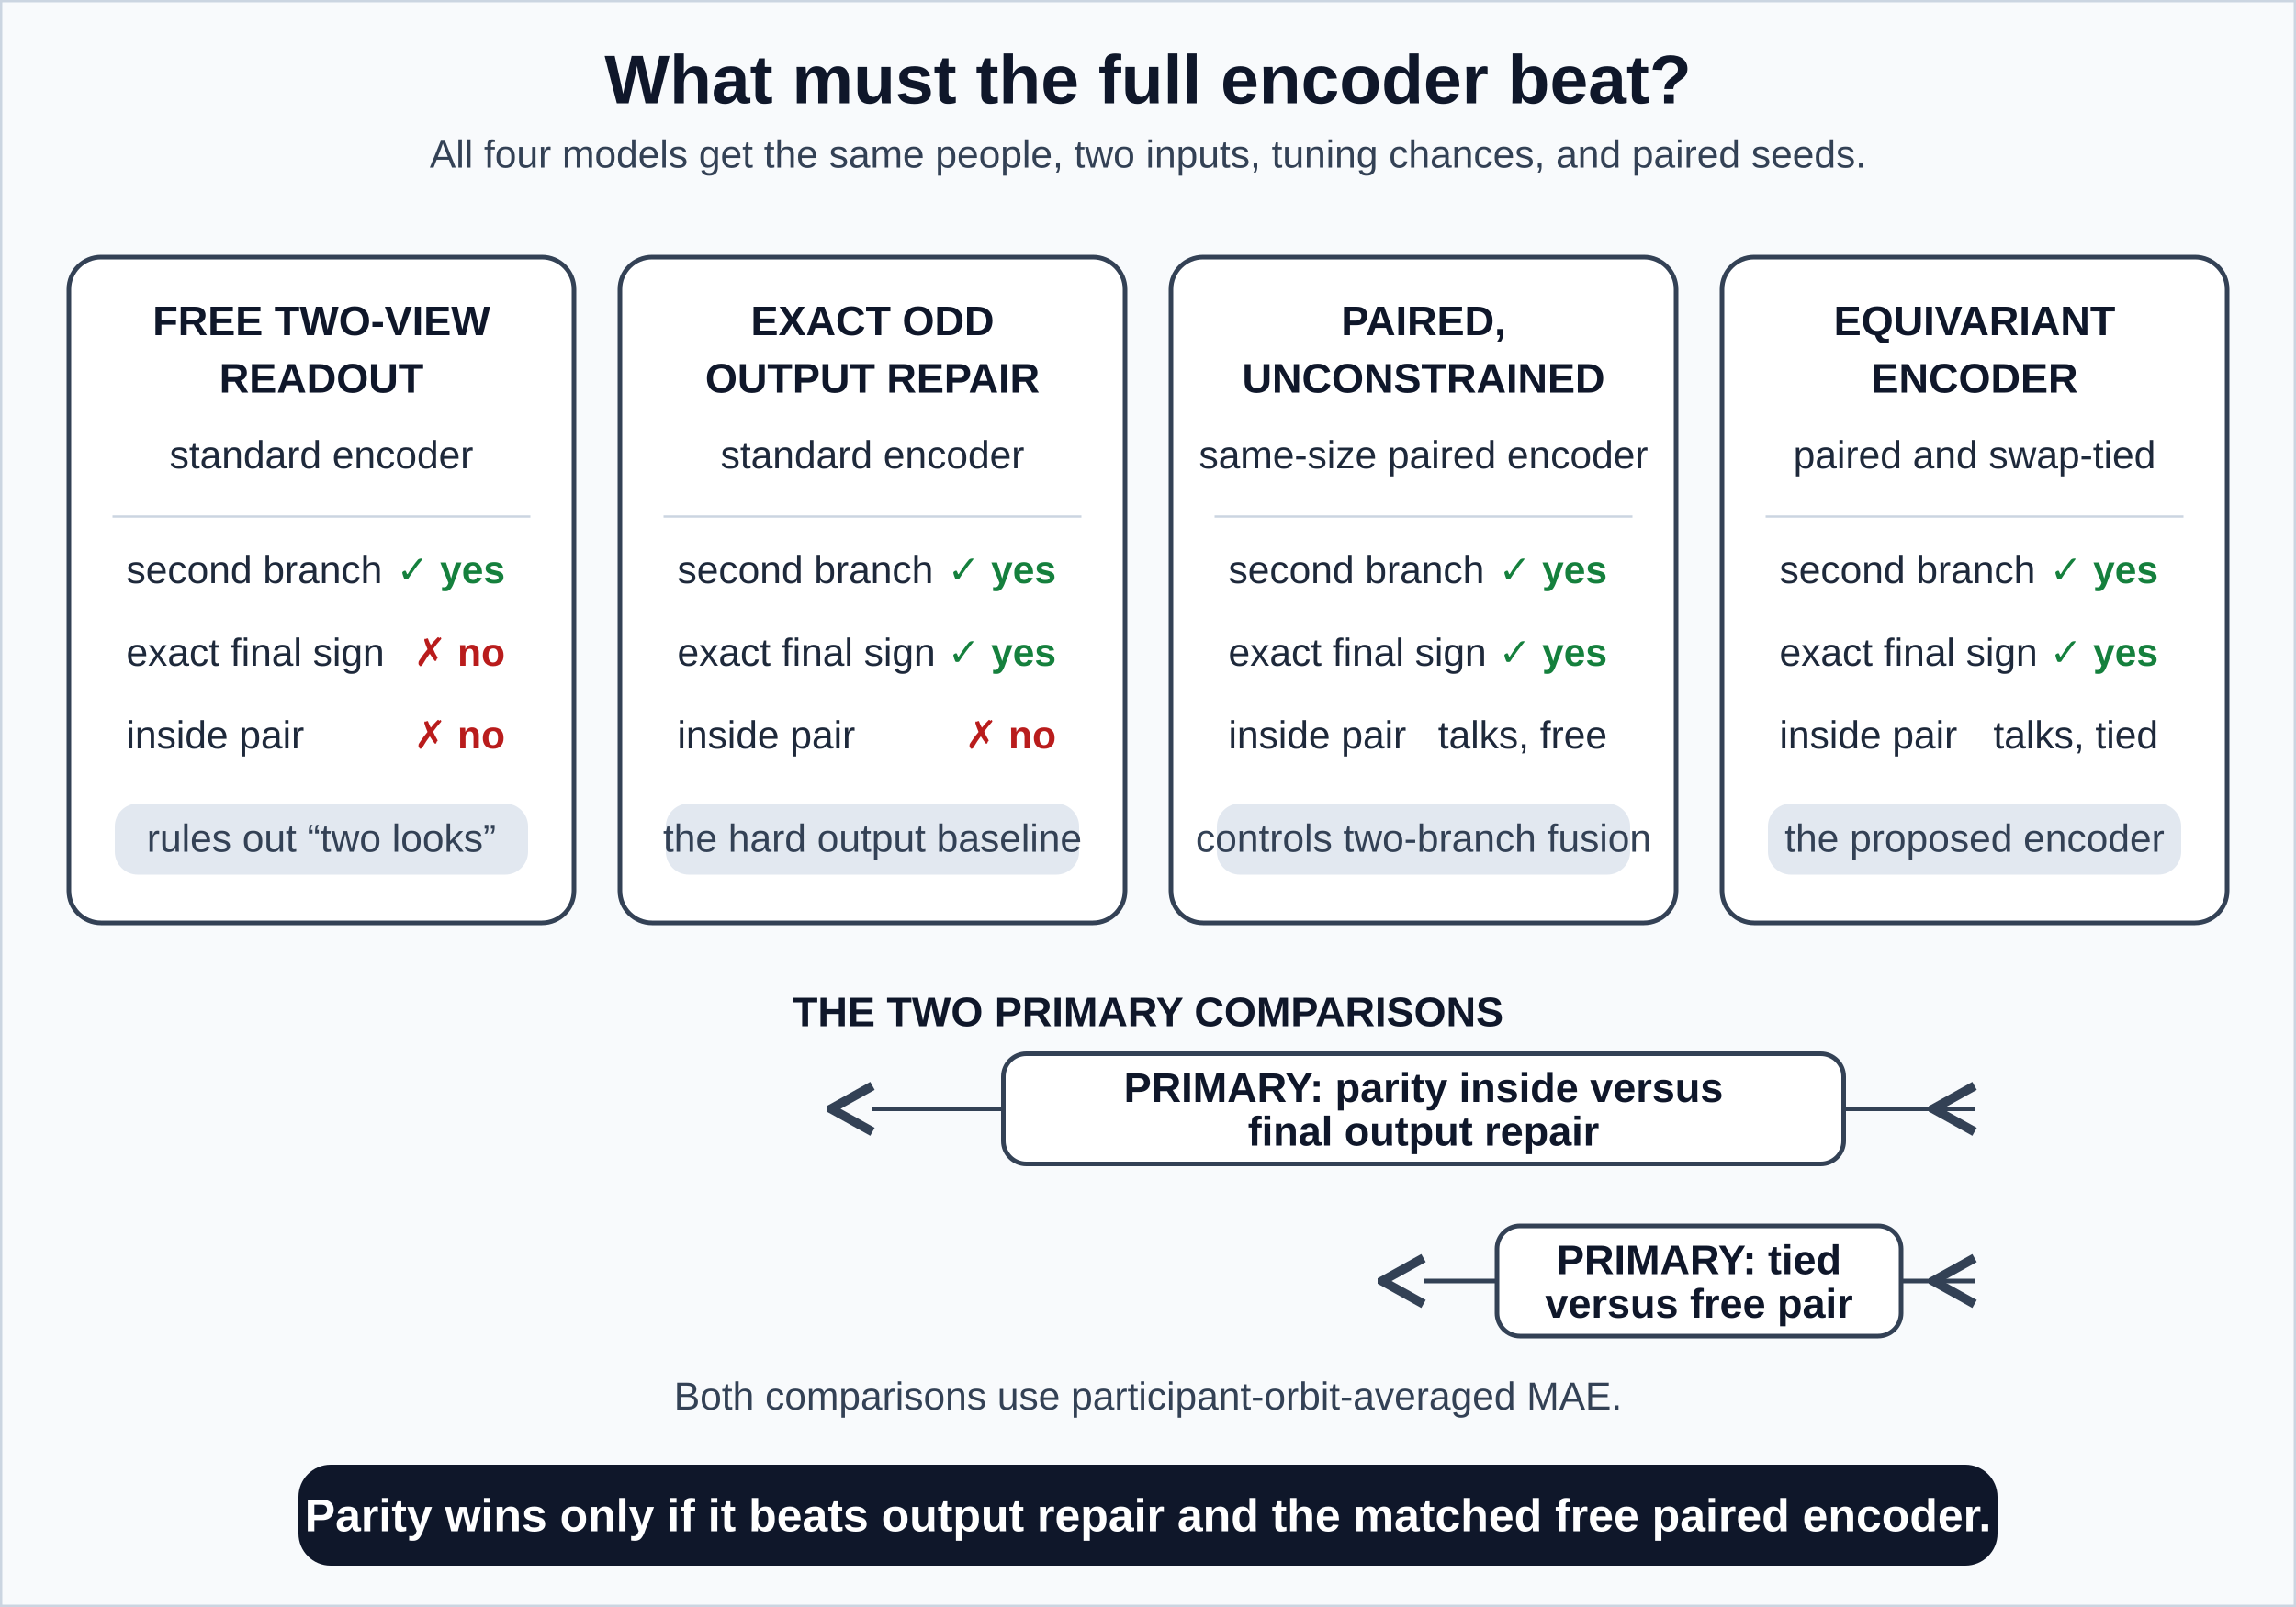
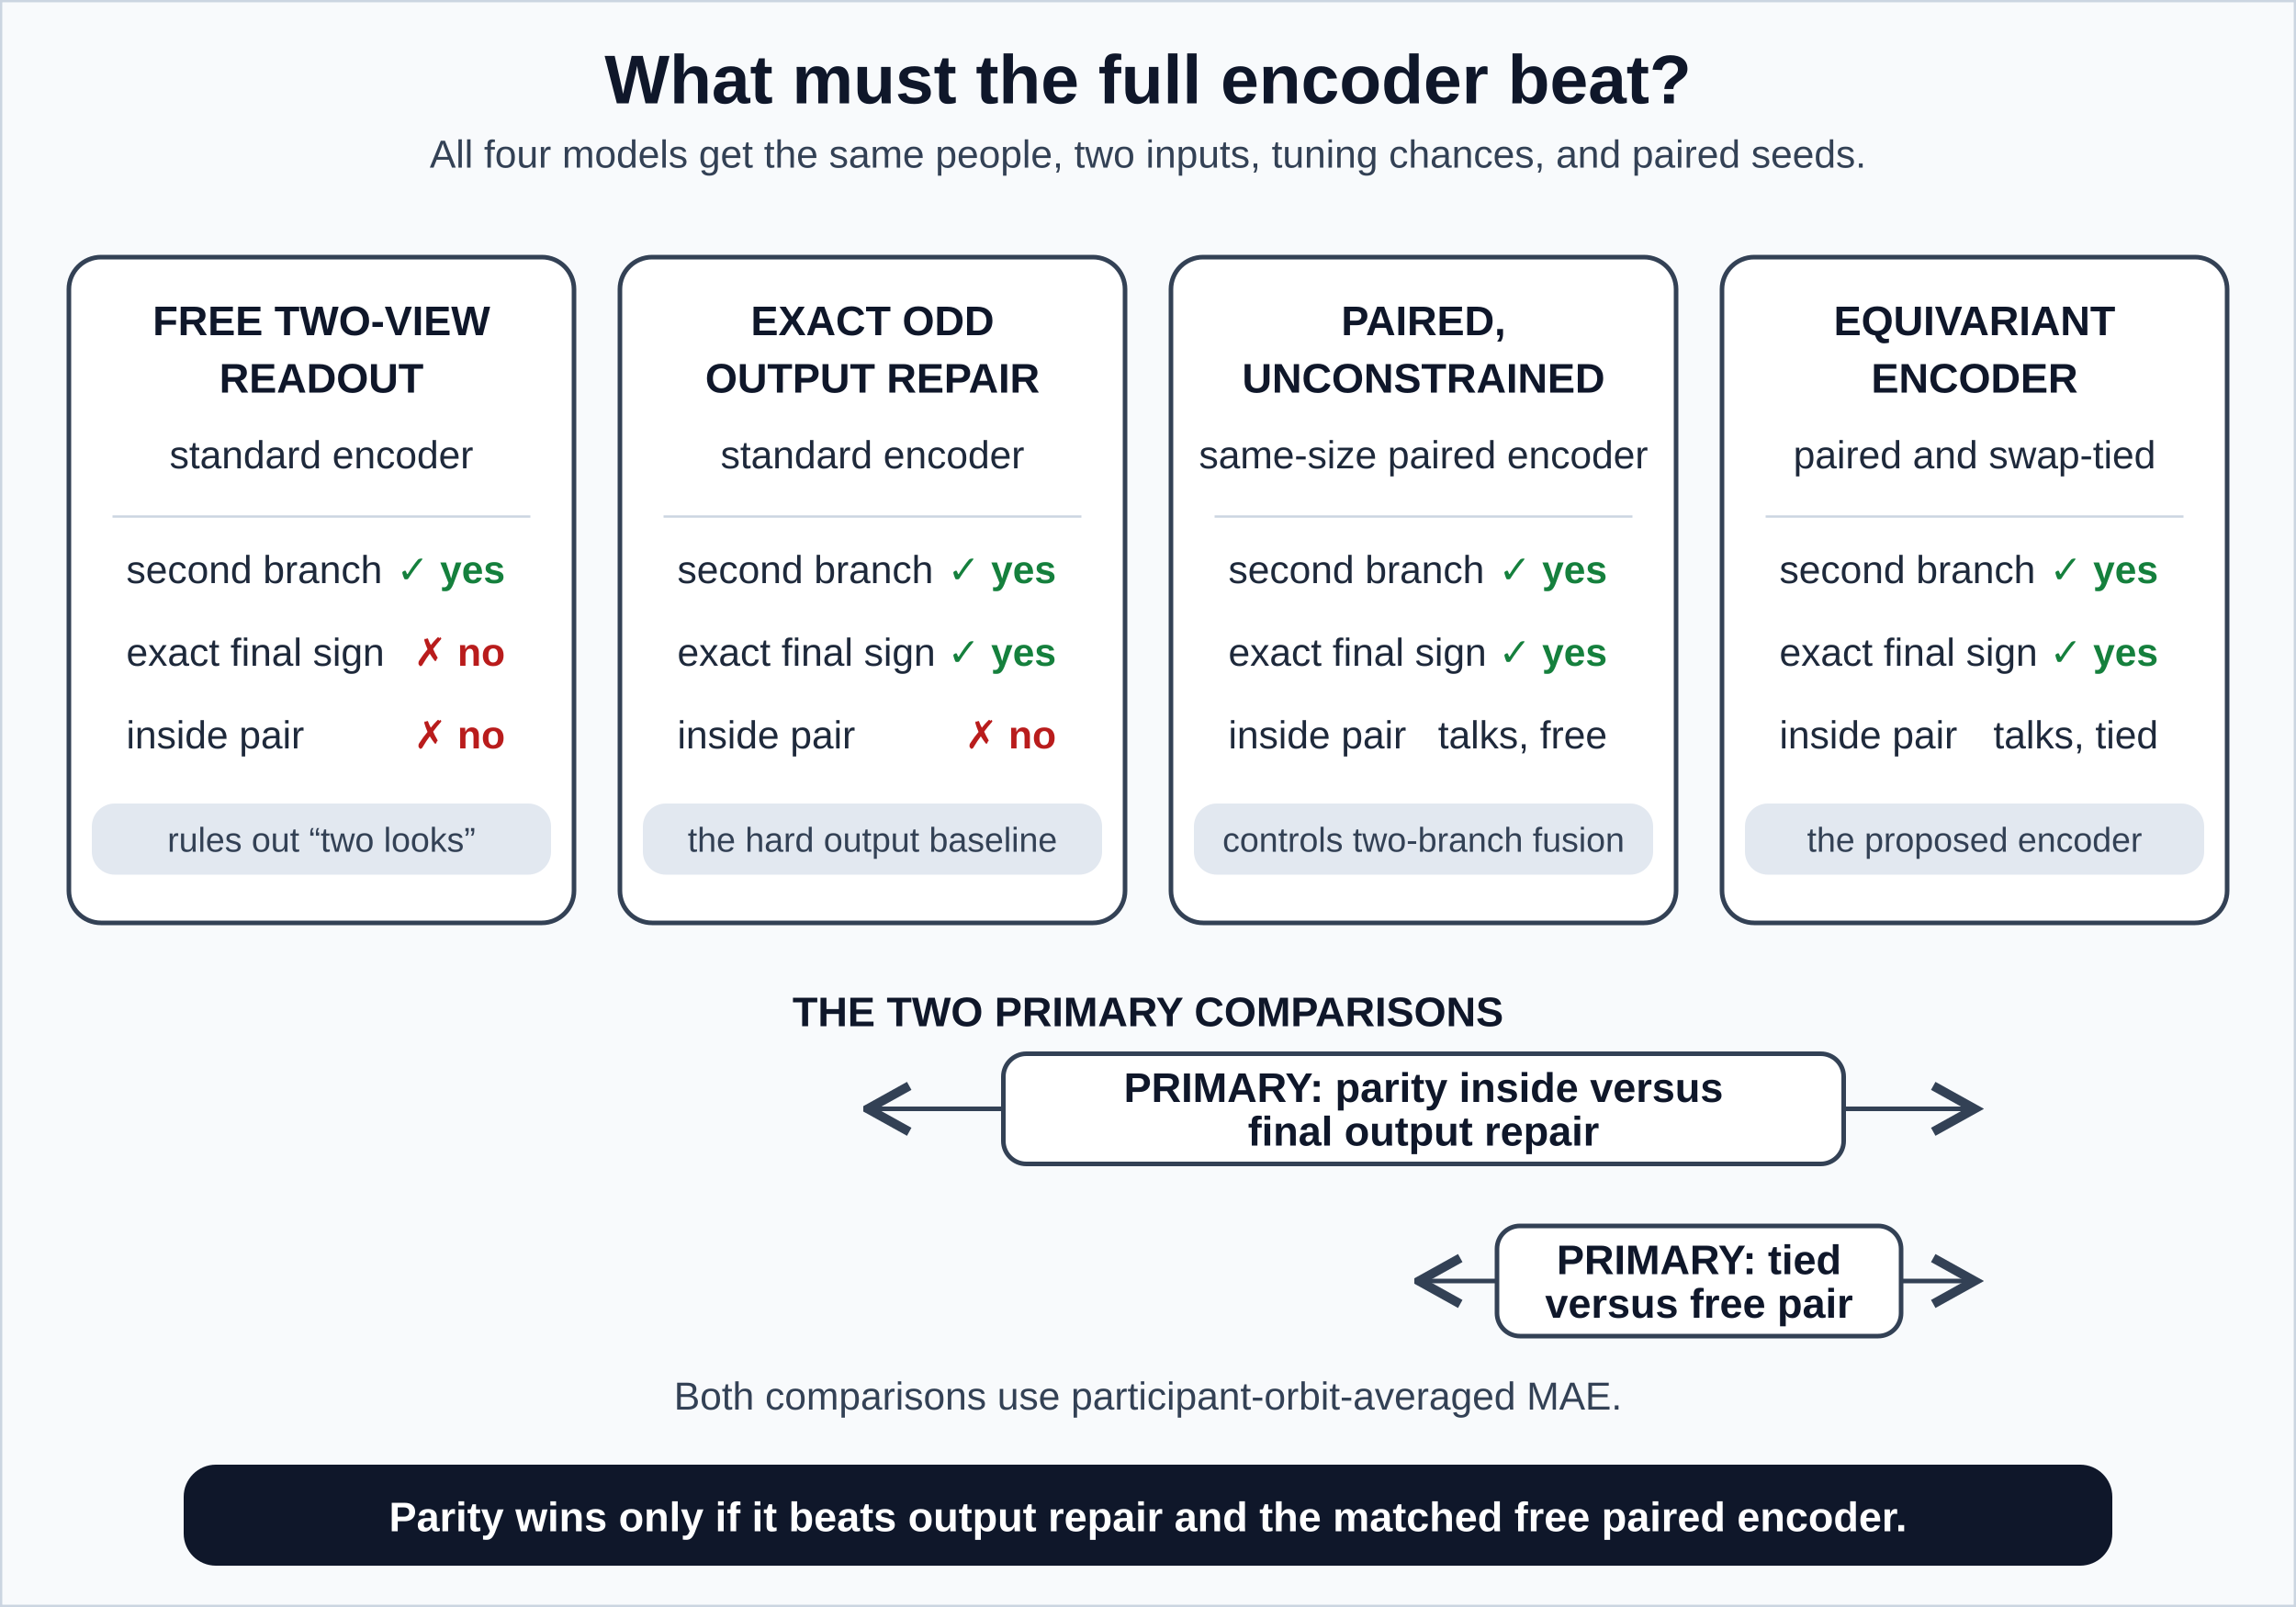
<svg xmlns="http://www.w3.org/2000/svg" width="1000" height="700" viewBox="0 0 1000 700" role="img" aria-labelledby="title desc">
  <defs>
-     <marker id="openArrow" markerWidth="12" markerHeight="12" refX="10" refY="6" orient="auto">
+     <marker id="openArrowL" markerWidth="12" markerHeight="12" refX="2" refY="6" orient="auto">
      <path d="M10 1 L1 6 L10 11" fill="none" stroke="#334155" stroke-width="2" />
+     </marker>
+     <marker id="openArrowR" markerWidth="12" markerHeight="12" refX="10" refY="6" orient="auto">
+       <path d="M1 1 L10 6 L1 11" fill="none" stroke="#334155" stroke-width="2" />
    </marker>
    <style>
      .title{font:700 30px Arial,sans-serif;fill:#0f172a}.head{font:700 18px Arial,sans-serif;fill:#0f172a}
      .body{font:17px Arial,sans-serif;fill:#1e293b}.note{font:17px Arial,sans-serif;fill:#334155}
      .check{font:700 17px Arial,sans-serif;fill:#15803d}.cross{font:700 17px Arial,sans-serif;fill:#b91c1c}
-       .bar{font:700 20px Arial,sans-serif;fill:#fff}
+       .chip{font:15px Arial,sans-serif;fill:#334155}
+       .bar{font:700 18px Arial,sans-serif;fill:#fff}
    </style>
  </defs>
  <rect width="1000" height="700" fill="#f8fafc" />
  <rect x="0.5" y="0.5" width="999" height="699" fill="none" stroke="#cbd5e1" />
  <text x="500" y="45" text-anchor="middle" class="title">What must the full encoder beat?</text>
  <text x="500" y="73" text-anchor="middle" class="note">All four models get the same people, two inputs, tuning chances, and paired seeds.</text>
  <g>
    <rect x="30" y="112" width="220" height="290" rx="14" fill="#fff" stroke="#334155" stroke-width="2" />
    <text x="140" y="146" text-anchor="middle" class="head">FREE TWO-VIEW</text>
    <text x="140" y="171" text-anchor="middle" class="head">READOUT</text>
    <text x="140" y="204" text-anchor="middle" class="body">standard encoder</text>
    <line x1="49" y1="225" x2="231" y2="225" stroke="#cbd5e1" />
    <text x="55" y="254" class="body">second branch</text>
    <text x="220" y="254" text-anchor="end" class="check">✓ yes</text>
    <text x="55" y="290" class="body">exact final sign</text>
    <text x="220" y="290" text-anchor="end" class="cross">✗ no</text>
    <text x="55" y="326" class="body">inside pair</text>
    <text x="220" y="326" text-anchor="end" class="cross">✗ no</text>
-     <rect x="50" y="350" width="180" height="31" rx="10" fill="#e2e8f0" />
-     <text x="140" y="371" text-anchor="middle" class="note">rules out “two looks”</text>
+     <rect x="40" y="350" width="200" height="31" rx="10" fill="#e2e8f0" />
+     <text x="140" y="371" text-anchor="middle" class="chip">rules out “two looks”</text>
  </g>
  <g>
    <rect x="270" y="112" width="220" height="290" rx="14" fill="#fff" stroke="#334155" stroke-width="2" />
    <text x="380" y="146" text-anchor="middle" class="head">EXACT ODD</text>
    <text x="380" y="171" text-anchor="middle" class="head">OUTPUT REPAIR</text>
    <text x="380" y="204" text-anchor="middle" class="body">standard encoder</text>
    <line x1="289" y1="225" x2="471" y2="225" stroke="#cbd5e1" />
    <text x="295" y="254" class="body">second branch</text>
    <text x="460" y="254" text-anchor="end" class="check">✓ yes</text>
    <text x="295" y="290" class="body">exact final sign</text>
    <text x="460" y="290" text-anchor="end" class="check">✓ yes</text>
    <text x="295" y="326" class="body">inside pair</text>
    <text x="460" y="326" text-anchor="end" class="cross">✗ no</text>
-     <rect x="290" y="350" width="180" height="31" rx="10" fill="#e2e8f0" />
-     <text x="380" y="371" text-anchor="middle" class="note">the hard output baseline</text>
+     <rect x="280" y="350" width="200" height="31" rx="10" fill="#e2e8f0" />
+     <text x="380" y="371" text-anchor="middle" class="chip">the hard output baseline</text>
  </g>
  <g>
    <rect x="510" y="112" width="220" height="290" rx="14" fill="#fff" stroke="#334155" stroke-width="2" />
    <text x="620" y="146" text-anchor="middle" class="head">PAIRED,</text>
    <text x="620" y="171" text-anchor="middle" class="head">UNCONSTRAINED</text>
    <text x="620" y="204" text-anchor="middle" class="body">same-size paired encoder</text>
    <line x1="529" y1="225" x2="711" y2="225" stroke="#cbd5e1" />
    <text x="535" y="254" class="body">second branch</text>
    <text x="700" y="254" text-anchor="end" class="check">✓ yes</text>
    <text x="535" y="290" class="body">exact final sign</text>
    <text x="700" y="290" text-anchor="end" class="check">✓ yes</text>
    <text x="535" y="326" class="body">inside pair</text>
    <text x="700" y="326" text-anchor="end" class="body">talks, free</text>
-     <rect x="530" y="350" width="180" height="31" rx="10" fill="#e2e8f0" />
-     <text x="620" y="371" text-anchor="middle" class="note">controls two-branch fusion</text>
+     <rect x="520" y="350" width="200" height="31" rx="10" fill="#e2e8f0" />
+     <text x="620" y="371" text-anchor="middle" class="chip">controls two-branch fusion</text>
  </g>
  <g>
    <rect x="750" y="112" width="220" height="290" rx="14" fill="#fff" stroke="#334155" stroke-width="2" />
    <text x="860" y="146" text-anchor="middle" class="head">EQUIVARIANT</text>
    <text x="860" y="171" text-anchor="middle" class="head">ENCODER</text>
    <text x="860" y="204" text-anchor="middle" class="body">paired and swap-tied</text>
    <line x1="769" y1="225" x2="951" y2="225" stroke="#cbd5e1" />
    <text x="775" y="254" class="body">second branch</text>
    <text x="940" y="254" text-anchor="end" class="check">✓ yes</text>
    <text x="775" y="290" class="body">exact final sign</text>
    <text x="940" y="290" text-anchor="end" class="check">✓ yes</text>
    <text x="775" y="326" class="body">inside pair</text>
    <text x="940" y="326" text-anchor="end" class="body">talks, tied</text>
-     <rect x="770" y="350" width="180" height="31" rx="10" fill="#e2e8f0" />
-     <text x="860" y="371" text-anchor="middle" class="note">the proposed encoder</text>
+     <rect x="760" y="350" width="200" height="31" rx="10" fill="#e2e8f0" />
+     <text x="860" y="371" text-anchor="middle" class="chip">the proposed encoder</text>
  </g>
  <text x="500" y="447" text-anchor="middle" class="head">THE TWO PRIMARY COMPARISONS</text>
-   <path d="M380 483 H860" fill="none" stroke="#334155" stroke-width="2" marker-start="url(#openArrow)" marker-end="url(#openArrow)" />
+   <path d="M380 483 H860" fill="none" stroke="#334155" stroke-width="2" marker-start="url(#openArrowL)" marker-end="url(#openArrowR)" />
  <rect x="437" y="459" width="366" height="48" rx="10" fill="#fff" stroke="#334155" stroke-width="2" />
  <text x="620" y="480" text-anchor="middle" class="head">PRIMARY: parity inside versus</text>
  <text x="620" y="499" text-anchor="middle" class="head">final output repair</text>
-   <path d="M620 558 H860" fill="none" stroke="#334155" stroke-width="2" marker-start="url(#openArrow)" marker-end="url(#openArrow)" />
+   <path d="M620 558 H860" fill="none" stroke="#334155" stroke-width="2" marker-start="url(#openArrowL)" marker-end="url(#openArrowR)" />
  <rect x="652" y="534" width="176" height="48" rx="10" fill="#fff" stroke="#334155" stroke-width="2" />
  <text x="740" y="555" text-anchor="middle" class="head">PRIMARY: tied</text>
  <text x="740" y="574" text-anchor="middle" class="head">versus free pair</text>
  <text x="500" y="614" text-anchor="middle" class="note">Both comparisons use participant-orbit-averaged MAE.</text>
-   <rect x="130" y="638" width="740" height="44" rx="14" fill="#0f172a" />
+   <rect x="80" y="638" width="840" height="44" rx="14" fill="#0f172a" />
  <text x="500" y="667" text-anchor="middle" class="bar">Parity wins only if it beats output repair and the matched free paired encoder.</text>
</svg>
